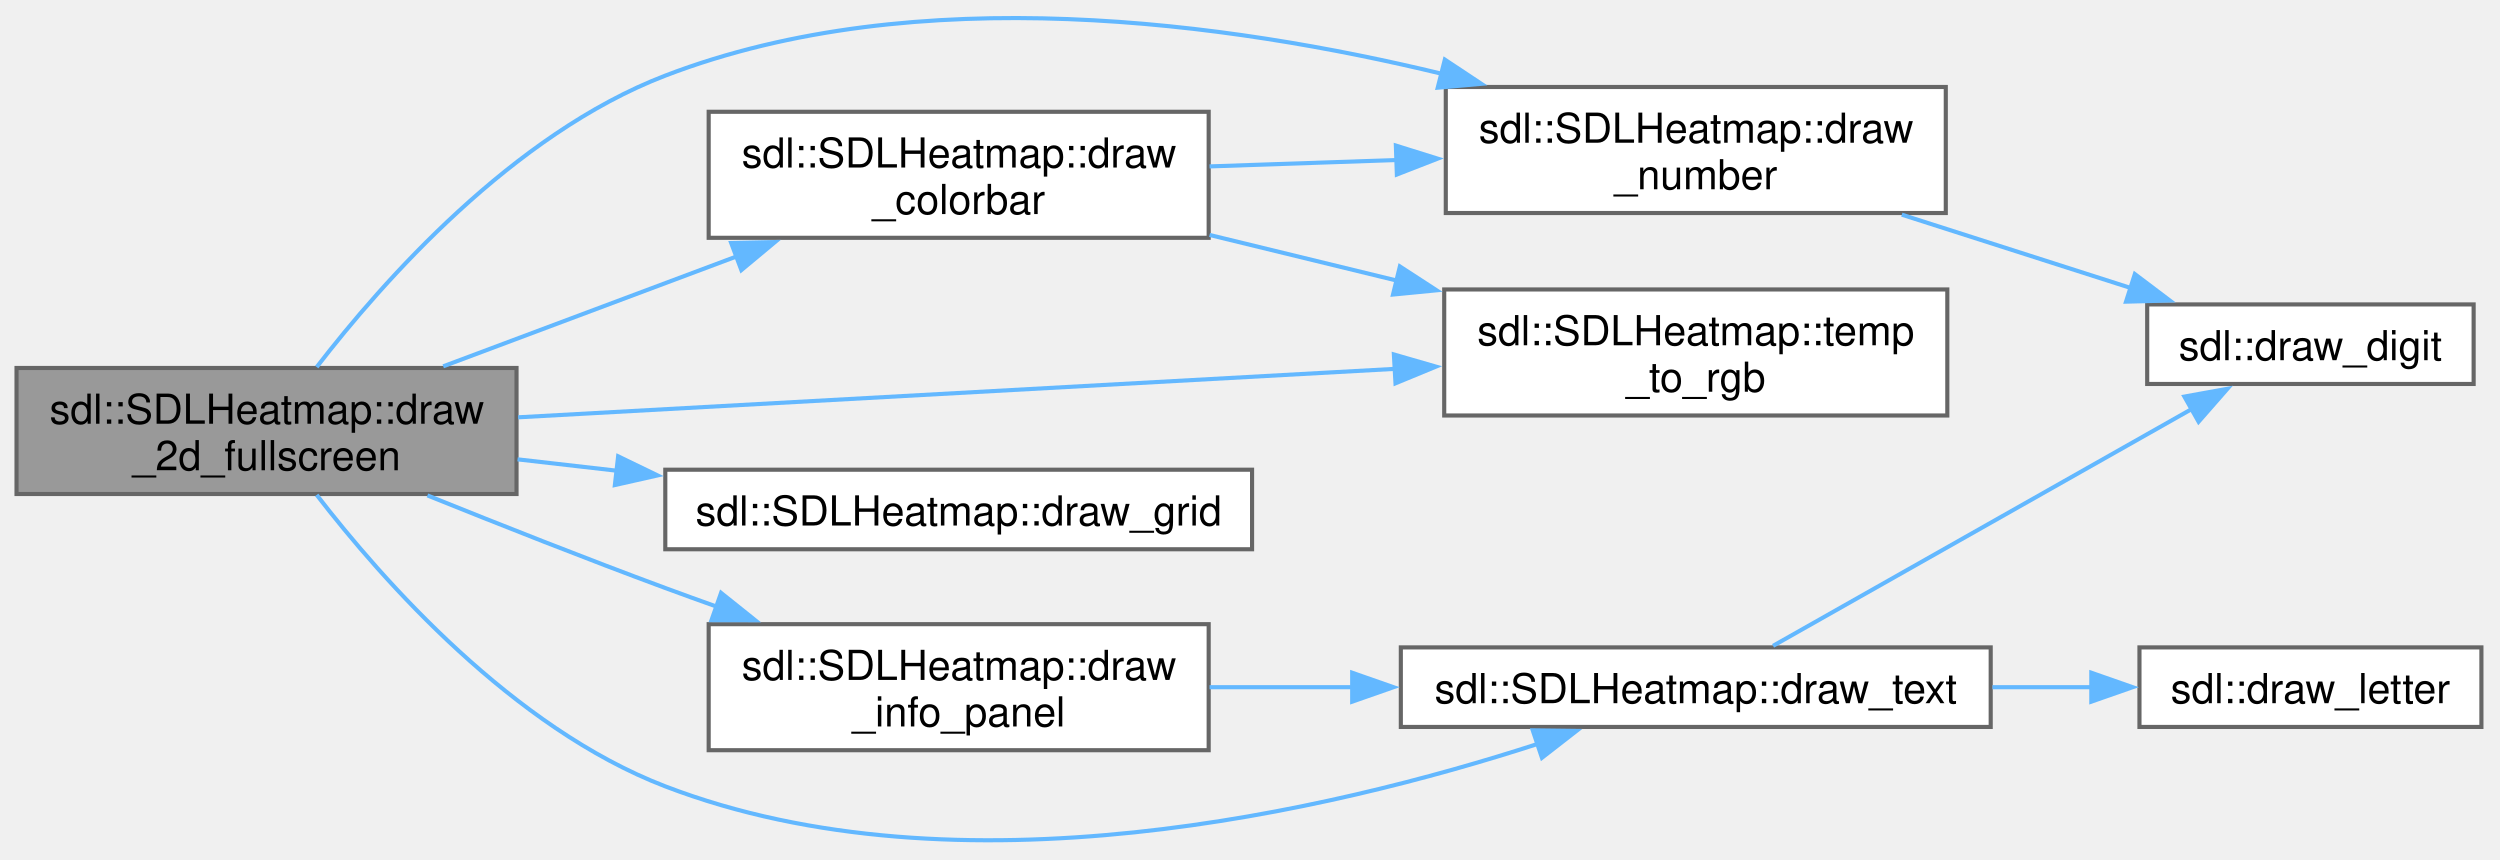
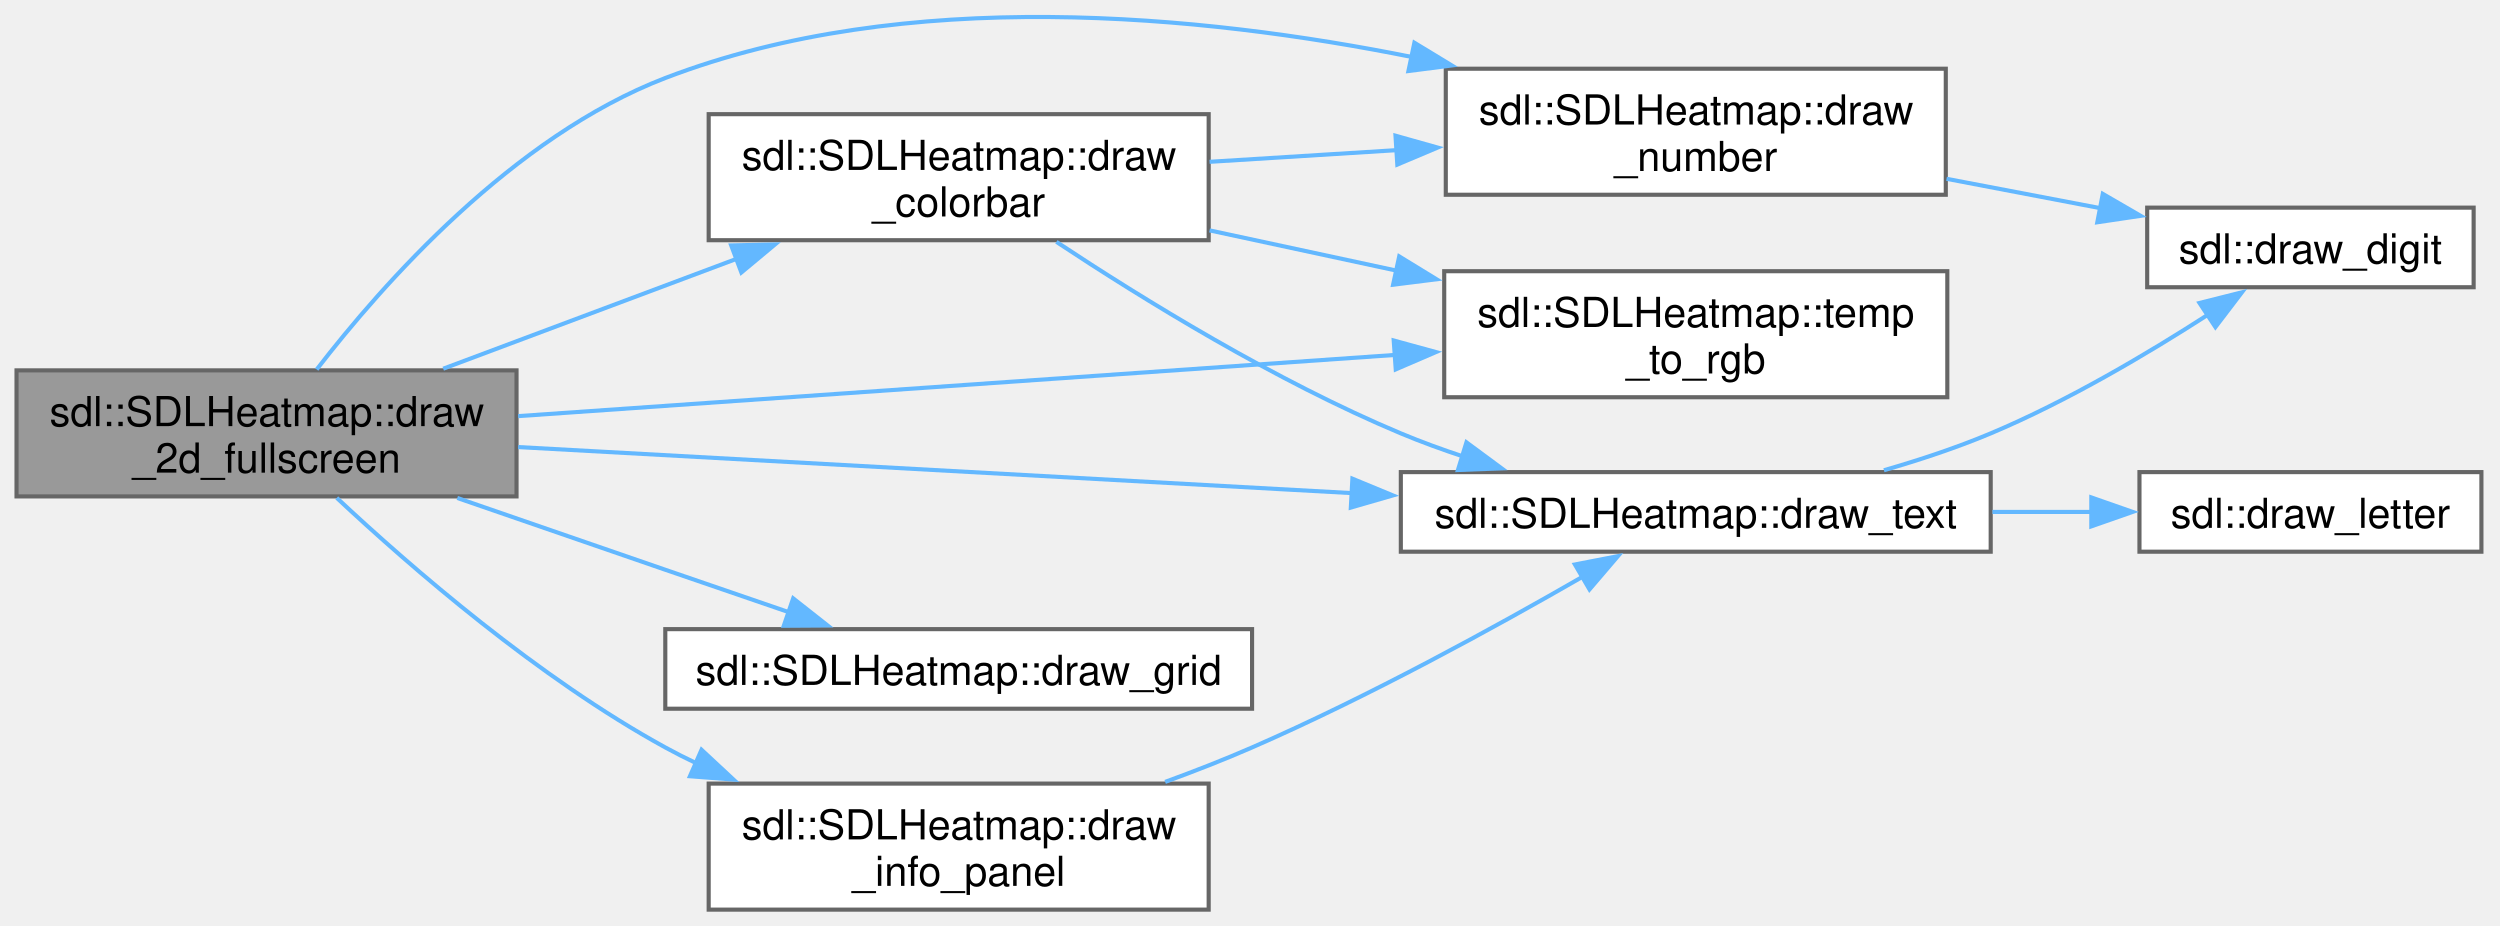
- <svg xmlns="http://www.w3.org/2000/svg" xmlns:xlink="http://www.w3.org/1999/xlink" width="605pt" height="208pt" viewBox="0.00 0.00 605.00 208.00">
-   <g id="graph0" class="graph" transform="scale(1 1) rotate(0) translate(4 204.03)">
+ <svg xmlns="http://www.w3.org/2000/svg" xmlns:xlink="http://www.w3.org/1999/xlink" width="605pt" height="224pt" viewBox="0.00 0.00 605.00 224.00">
+   <g id="graph0" class="graph" transform="scale(1 1) rotate(0) translate(4 220.13)">
    <g id="Node000001" class="node">
      <g id="a_Node000001">
        <a xlink:title=" ">
-           <polygon fill="#999999" stroke="#666666" points="121,-114.98 0,-114.98 0,-84.48 121,-84.48 121,-114.98" />
-           <text xml:space="preserve" text-anchor="start" x="8" y="-101.48" font-family="Helvetica,sans-Serif" font-size="10.00">sdl::SDLHeatmap::draw</text>
-           <text xml:space="preserve" text-anchor="middle" x="60.5" y="-90.23" font-family="Helvetica,sans-Serif" font-size="10.00">_2d_fullscreen</text>
+           <polygon fill="#999999" stroke="#666666" points="121,-130.5 0,-130.5 0,-100 121,-100 121,-130.5" />
+           <text xml:space="preserve" text-anchor="start" x="8" y="-117" font-family="Helvetica,sans-Serif" font-size="10.00">sdl::SDLHeatmap::draw</text>
+           <text xml:space="preserve" text-anchor="middle" x="60.5" y="-105.75" font-family="Helvetica,sans-Serif" font-size="10.00">_2d_fullscreen</text>
        </a>
      </g>
    </g>
    <g id="Node000002" class="node">
      <g id="a_Node000002">
        <a xlink:href="classsdl_1_1_s_d_l_heatmap.html#a9eccaaefe82bc20e222c36d6b93e80af" target="_top" xlink:title=" ">
-           <polygon fill="white" stroke="#666666" points="288.5,-176.98 167.5,-176.98 167.5,-146.48 288.5,-146.48 288.5,-176.98" />
-           <text xml:space="preserve" text-anchor="start" x="175.5" y="-163.48" font-family="Helvetica,sans-Serif" font-size="10.00">sdl::SDLHeatmap::draw</text>
-           <text xml:space="preserve" text-anchor="middle" x="228" y="-152.23" font-family="Helvetica,sans-Serif" font-size="10.00">_colorbar</text>
+           <polygon fill="white" stroke="#666666" points="288.5,-192.5 167.5,-192.5 167.5,-162 288.5,-162 288.5,-192.5" />
+           <text xml:space="preserve" text-anchor="start" x="175.5" y="-179" font-family="Helvetica,sans-Serif" font-size="10.00">sdl::SDLHeatmap::draw</text>
+           <text xml:space="preserve" text-anchor="middle" x="228" y="-167.75" font-family="Helvetica,sans-Serif" font-size="10.00">_colorbar</text>
        </a>
      </g>
    </g>
    <g id="edge1_Node000001_Node000002" class="edge">
      <g id="a_edge1_Node000001_Node000002">
        <a xlink:title=" ">
-           <path fill="none" stroke="#63b8ff" d="M103.26,-115.38C124.84,-123.46 151.39,-133.4 174.35,-142.01" />
-           <polygon fill="#63b8ff" stroke="#63b8ff" points="172.95,-145.22 183.55,-145.45 175.41,-138.67 172.95,-145.22" />
+           <path fill="none" stroke="#63b8ff" d="M103.26,-130.9C124.84,-138.98 151.39,-148.92 174.35,-157.53" />
+           <polygon fill="#63b8ff" stroke="#63b8ff" points="172.95,-160.74 183.55,-160.97 175.41,-154.19 172.95,-160.74" />
        </a>
      </g>
    </g>
    <g id="Node000003" class="node">
      <g id="a_Node000003">
        <a xlink:href="classsdl_1_1_s_d_l_heatmap.html#a0b9fb36b9fafa26b4ba4725b8d985cd9" target="_top" xlink:title=" ">
-           <polygon fill="white" stroke="#666666" points="466.88,-182.98 345.88,-182.98 345.88,-152.48 466.88,-152.48 466.88,-182.98" />
-           <text xml:space="preserve" text-anchor="start" x="353.88" y="-169.48" font-family="Helvetica,sans-Serif" font-size="10.00">sdl::SDLHeatmap::draw</text>
-           <text xml:space="preserve" text-anchor="middle" x="406.38" y="-158.23" font-family="Helvetica,sans-Serif" font-size="10.00">_number</text>
+           <polygon fill="white" stroke="#666666" points="466.88,-203.5 345.88,-203.5 345.88,-173 466.88,-173 466.88,-203.5" />
+           <text xml:space="preserve" text-anchor="start" x="353.88" y="-190" font-family="Helvetica,sans-Serif" font-size="10.00">sdl::SDLHeatmap::draw</text>
+           <text xml:space="preserve" text-anchor="middle" x="406.38" y="-178.75" font-family="Helvetica,sans-Serif" font-size="10.00">_number</text>
        </a>
      </g>
    </g>
-     <g id="edge10_Node000001_Node000003" class="edge">
-       <g id="a_edge10_Node000001_Node000003">
+     <g id="edge11_Node000001_Node000003" class="edge">
+       <g id="a_edge11_Node000001_Node000003">
        <a xlink:title=" ">
-           <path fill="none" stroke="#63b8ff" d="M72.64,-115.2C88.59,-135.88 120.13,-171.58 157,-185.73 217.92,-209.12 293.33,-198.67 344.98,-186.16" />
-           <polygon fill="#63b8ff" stroke="#63b8ff" points="345.65,-189.6 354.48,-183.75 343.93,-182.81 345.65,-189.6" />
+           <path fill="none" stroke="#63b8ff" d="M72.64,-130.72C88.59,-151.4 120.13,-187.1 157,-201.25 215.12,-223.56 286.55,-216.62 337.87,-206.3" />
+           <polygon fill="#63b8ff" stroke="#63b8ff" points="338.28,-209.79 347.34,-204.29 336.84,-202.94 338.28,-209.79" />
        </a>
      </g>
    </g>
    <g id="Node000005" class="node">
      <g id="a_Node000005">
-         <a xlink:href="classsdl_1_1_s_d_l_heatmap.html#a9b8e84cb883ff4143a80c670712a3f62" target="_top" xlink:title=" ">
-           <polygon fill="white" stroke="#666666" points="467.25,-133.98 345.5,-133.98 345.5,-103.48 467.25,-103.48 467.25,-133.98" />
-           <text xml:space="preserve" text-anchor="start" x="353.5" y="-120.48" font-family="Helvetica,sans-Serif" font-size="10.00">sdl::SDLHeatmap::temp</text>
-           <text xml:space="preserve" text-anchor="middle" x="406.38" y="-109.23" font-family="Helvetica,sans-Serif" font-size="10.00">_to_rgb</text>
+         <a xlink:href="classsdl_1_1_s_d_l_heatmap.html#ac4eb50b210494fc3432db40a0071ceed" target="_top" xlink:title=" ">
+           <polygon fill="white" stroke="#666666" points="477.75,-105.88 335,-105.88 335,-86.62 477.75,-86.62 477.75,-105.88" />
+           <text xml:space="preserve" text-anchor="middle" x="406.38" y="-92.38" font-family="Helvetica,sans-Serif" font-size="10.00">sdl::SDLHeatmap::draw_text</text>
        </a>
      </g>
    </g>
    <g id="edge12_Node000001_Node000005" class="edge">
      <g id="a_edge12_Node000001_Node000005">
        <a xlink:title=" ">
-           <path fill="none" stroke="#63b8ff" d="M121.4,-103.04C180.45,-106.3 270.74,-111.29 333.6,-114.77" />
-           <polygon fill="#63b8ff" stroke="#63b8ff" points="333.32,-118.25 343.5,-115.31 333.71,-111.27 333.32,-118.25" />
-         </a>
-       </g>
-     </g>
-     <g id="Node000006" class="node">
-       <g id="a_Node000006">
-         <a xlink:href="classsdl_1_1_s_d_l_heatmap.html#a71d7e2e5b1d745d8249a67b73d0e3841" target="_top" xlink:title=" ">
-           <polygon fill="white" stroke="#666666" points="299,-90.36 157,-90.36 157,-71.11 299,-71.11 299,-90.36" />
-           <text xml:space="preserve" text-anchor="middle" x="228" y="-76.86" font-family="Helvetica,sans-Serif" font-size="10.00">sdl::SDLHeatmap::draw_grid</text>
-         </a>
-       </g>
-     </g>
-     <g id="edge5_Node000001_Node000006" class="edge">
-       <g id="a_edge5_Node000001_Node000006">
-         <a xlink:title=" ">
-           <path fill="none" stroke="#63b8ff" d="M121.25,-92.87C129.05,-91.98 137.15,-91.05 145.24,-90.12" />
-           <polygon fill="#63b8ff" stroke="#63b8ff" points="145.59,-93.6 155.13,-88.98 144.8,-86.65 145.59,-93.6" />
+           <path fill="none" stroke="#63b8ff" d="M121.4,-111.94C177.28,-108.85 261.14,-104.22 323.25,-100.79" />
+           <polygon fill="#63b8ff" stroke="#63b8ff" points="323.28,-104.29 333.08,-100.24 322.9,-97.3 323.28,-104.29" />
        </a>
      </g>
    </g>
    <g id="Node000007" class="node">
      <g id="a_Node000007">
-         <a xlink:href="classsdl_1_1_s_d_l_heatmap.html#afb950bdd4b18f9356775188a8af3b56a" target="_top" xlink:title=" ">
-           <polygon fill="white" stroke="#666666" points="288.5,-52.98 167.5,-52.98 167.5,-22.48 288.5,-22.48 288.5,-52.98" />
-           <text xml:space="preserve" text-anchor="start" x="175.5" y="-39.48" font-family="Helvetica,sans-Serif" font-size="10.00">sdl::SDLHeatmap::draw</text>
-           <text xml:space="preserve" text-anchor="middle" x="228" y="-28.23" font-family="Helvetica,sans-Serif" font-size="10.00">_info_panel</text>
+         <a xlink:href="classsdl_1_1_s_d_l_heatmap.html#a9b8e84cb883ff4143a80c670712a3f62" target="_top" xlink:title=" ">
+           <polygon fill="white" stroke="#666666" points="467.25,-154.5 345.5,-154.5 345.5,-124 467.25,-124 467.25,-154.5" />
+           <text xml:space="preserve" text-anchor="start" x="353.5" y="-141" font-family="Helvetica,sans-Serif" font-size="10.00">sdl::SDLHeatmap::temp</text>
+           <text xml:space="preserve" text-anchor="middle" x="406.38" y="-129.75" font-family="Helvetica,sans-Serif" font-size="10.00">_to_rgb</text>
        </a>
      </g>
    </g>
-     <g id="edge6_Node000001_Node000007" class="edge">
-       <g id="a_edge6_Node000001_Node000007">
+     <g id="edge13_Node000001_Node000007" class="edge">
+       <g id="a_edge13_Node000001_Node000007">
        <a xlink:title=" ">
-           <path fill="none" stroke="#63b8ff" d="M99.44,-84.14C116.9,-77.1 137.92,-68.79 157,-61.73 161.09,-60.22 165.32,-58.69 169.58,-57.17" />
-           <polygon fill="#63b8ff" stroke="#63b8ff" points="170.5,-60.55 178.77,-53.93 168.18,-53.95 170.5,-60.55" />
+           <path fill="none" stroke="#63b8ff" d="M121.4,-119.43C180.45,-123.55 270.74,-129.85 333.6,-134.24" />
+           <polygon fill="#63b8ff" stroke="#63b8ff" points="333.28,-137.73 343.5,-134.93 333.77,-130.74 333.28,-137.73" />
        </a>
      </g>
    </g>
    <g id="Node000008" class="node">
      <g id="a_Node000008">
-         <a xlink:href="classsdl_1_1_s_d_l_heatmap.html#ac4eb50b210494fc3432db40a0071ceed" target="_top" xlink:title=" ">
-           <polygon fill="white" stroke="#666666" points="477.75,-47.36 335,-47.36 335,-28.11 477.75,-28.11 477.75,-47.36" />
-           <text xml:space="preserve" text-anchor="middle" x="406.38" y="-33.86" font-family="Helvetica,sans-Serif" font-size="10.00">sdl::SDLHeatmap::draw_text</text>
+         <a xlink:href="classsdl_1_1_s_d_l_heatmap.html#a71d7e2e5b1d745d8249a67b73d0e3841" target="_top" xlink:title=" ">
+           <polygon fill="white" stroke="#666666" points="299,-67.88 157,-67.88 157,-48.62 299,-48.62 299,-67.88" />
+           <text xml:space="preserve" text-anchor="middle" x="228" y="-54.38" font-family="Helvetica,sans-Serif" font-size="10.00">sdl::SDLHeatmap::draw_grid</text>
        </a>
      </g>
    </g>
-     <g id="edge11_Node000001_Node000008" class="edge">
-       <g id="a_edge11_Node000001_Node000008">
+     <g id="edge8_Node000001_Node000008" class="edge">
+       <g id="a_edge8_Node000001_Node000008">
        <a xlink:title=" ">
-           <path fill="none" stroke="#63b8ff" d="M72.64,-84.26C88.59,-63.58 120.13,-27.88 157,-13.73 227.91,13.49 318.21,-7.83 368.06,-23.98" />
-           <polygon fill="#63b8ff" stroke="#63b8ff" points="366.92,-27.29 377.51,-27.15 369.15,-20.65 366.92,-27.29" />
+           <path fill="none" stroke="#63b8ff" d="M106.67,-99.62C122.58,-94.12 140.58,-87.9 157,-82.25 166.71,-78.91 177.18,-75.31 186.99,-71.95" />
+           <polygon fill="#63b8ff" stroke="#63b8ff" points="187.95,-75.32 196.27,-68.77 185.68,-68.7 187.95,-75.32" />
+         </a>
+       </g>
+     </g>
+     <g id="Node000009" class="node">
+       <g id="a_Node000009">
+         <a xlink:href="classsdl_1_1_s_d_l_heatmap.html#afb950bdd4b18f9356775188a8af3b56a" target="_top" xlink:title=" ">
+           <polygon fill="white" stroke="#666666" points="288.5,-30.5 167.5,-30.5 167.5,0 288.5,0 288.5,-30.5" />
+           <text xml:space="preserve" text-anchor="start" x="175.5" y="-17" font-family="Helvetica,sans-Serif" font-size="10.00">sdl::SDLHeatmap::draw</text>
+           <text xml:space="preserve" text-anchor="middle" x="228" y="-5.75" font-family="Helvetica,sans-Serif" font-size="10.00">_info_panel</text>
+         </a>
+       </g>
+     </g>
+     <g id="edge9_Node000001_Node000009" class="edge">
+       <g id="a_edge9_Node000001_Node000009">
+         <a xlink:title=" ">
+           <path fill="none" stroke="#63b8ff" d="M77.5,-99.64C95.53,-82.77 126.34,-56.05 157,-39.25 159.46,-37.9 162.02,-36.6 164.63,-35.37" />
+           <polygon fill="#63b8ff" stroke="#63b8ff" points="165.77,-38.69 173.52,-31.47 162.96,-32.28 165.77,-38.69" />
        </a>
      </g>
    </g>
    <g id="edge2_Node000002_Node000003" class="edge">
      <g id="a_edge2_Node000002_Node000003">
        <a xlink:title=" ">
-           <path fill="none" stroke="#63b8ff" d="M288.71,-163.76C303.29,-164.26 319.02,-164.79 334.08,-165.31" />
-           <polygon fill="#63b8ff" stroke="#63b8ff" points="333.8,-168.8 343.91,-165.64 334.04,-161.8 333.8,-168.8" />
+           <path fill="none" stroke="#63b8ff" d="M288.71,-180.97C303.29,-181.88 319.02,-182.86 334.08,-183.8" />
+           <polygon fill="#63b8ff" stroke="#63b8ff" points="333.71,-187.29 343.91,-184.42 334.15,-180.3 333.71,-187.29" />
        </a>
      </g>
    </g>
    <g id="edge4_Node000002_Node000005" class="edge">
      <g id="a_edge4_Node000002_Node000005">
        <a xlink:title=" ">
-           <path fill="none" stroke="#63b8ff" d="M288.71,-147.17C303.35,-143.6 319.16,-139.75 334.27,-136.07" />
-           <polygon fill="#63b8ff" stroke="#63b8ff" points="334.77,-139.55 343.65,-133.78 333.11,-132.75 334.77,-139.55" />
+           <path fill="none" stroke="#63b8ff" d="M251.65,-161.6C272.51,-147.79 304.71,-127.93 335,-115.25 339.85,-113.22 344.98,-111.35 350.18,-109.63" />
+           <polygon fill="#63b8ff" stroke="#63b8ff" points="350.88,-113.08 359.4,-106.79 348.82,-106.39 350.88,-113.08" />
+         </a>
+       </g>
+     </g>
+     <g id="edge7_Node000002_Node000007" class="edge">
+       <g id="a_edge7_Node000002_Node000007">
+         <a xlink:title=" ">
+           <path fill="none" stroke="#63b8ff" d="M288.71,-164.38C303.35,-161.23 319.16,-157.83 334.27,-154.57" />
+           <polygon fill="#63b8ff" stroke="#63b8ff" points="334.61,-158.08 343.64,-152.55 333.13,-151.23 334.61,-158.08" />
        </a>
      </g>
    </g>
    <g id="Node000004" class="node">
      <g id="a_Node000004">
        <a xlink:href="namespacesdl.html#aa3e8187f011be2af6cdd67f41fca97d6" target="_top" xlink:title=" ">
-           <polygon fill="white" stroke="#666666" points="594.62,-130.36 515.62,-130.36 515.62,-111.11 594.62,-111.11 594.62,-130.36" />
-           <text xml:space="preserve" text-anchor="middle" x="555.12" y="-116.86" font-family="Helvetica,sans-Serif" font-size="10.00">sdl::draw_digit</text>
+           <polygon fill="white" stroke="#666666" points="594.62,-169.88 515.62,-169.88 515.62,-150.62 594.62,-150.62 594.62,-169.88" />
+           <text xml:space="preserve" text-anchor="middle" x="555.12" y="-156.38" font-family="Helvetica,sans-Serif" font-size="10.00">sdl::draw_digit</text>
        </a>
      </g>
    </g>
    <g id="edge3_Node000003_Node000004" class="edge">
      <g id="a_edge3_Node000003_Node000004">
        <a xlink:title=" ">
-           <path fill="none" stroke="#63b8ff" d="M456.24,-152.08C474.16,-146.34 494.28,-139.9 511.6,-134.35" />
-           <polygon fill="#63b8ff" stroke="#63b8ff" points="512.63,-137.7 521.09,-131.31 510.5,-131.03 512.63,-137.7" />
+           <path fill="none" stroke="#63b8ff" d="M467.06,-176.86C479.45,-174.5 492.38,-172.03 504.36,-169.74" />
+           <polygon fill="#63b8ff" stroke="#63b8ff" points="504.87,-173.21 514.03,-167.9 503.55,-166.34 504.87,-173.21" />
        </a>
      </g>
    </g>
-     <g id="edge7_Node000007_Node000008" class="edge">
-       <g id="a_edge7_Node000007_Node000008">
+     <g id="edge5_Node000005_Node000004" class="edge">
+       <g id="a_edge5_Node000005_Node000004">
        <a xlink:title=" ">
-           <path fill="none" stroke="#63b8ff" d="M288.71,-37.73C299.92,-37.73 311.82,-37.73 323.56,-37.73" />
-           <polygon fill="#63b8ff" stroke="#63b8ff" points="323.23,-41.23 333.23,-37.73 323.23,-34.23 323.23,-41.23" />
+           <path fill="none" stroke="#63b8ff" d="M451.91,-106.33C460.62,-108.84 469.58,-111.82 477.75,-115.25 496.31,-123.05 515.84,-134.63 530.51,-144.09" />
+           <polygon fill="#63b8ff" stroke="#63b8ff" points="528.28,-146.81 538.55,-149.39 532.13,-140.97 528.28,-146.81" />
        </a>
      </g>
    </g>
-     <g id="edge8_Node000008_Node000004" class="edge">
-       <g id="a_edge8_Node000008_Node000004">
-         <a xlink:title=" ">
-           <path fill="none" stroke="#63b8ff" d="M425.08,-47.74C450.31,-62.01 496.85,-88.33 526.6,-105.16" />
-           <polygon fill="#63b8ff" stroke="#63b8ff" points="524.62,-108.06 535.04,-109.94 528.06,-101.97 524.62,-108.06" />
+     <g id="Node000006" class="node">
+       <g id="a_Node000006">
+         <a xlink:href="namespacesdl.html#af1063550d176be4c42d353aaad43c27a" target="_top" xlink:title=" ">
+           <polygon fill="white" stroke="#666666" points="596.5,-105.88 513.75,-105.88 513.75,-86.62 596.5,-86.62 596.5,-105.88" />
+           <text xml:space="preserve" text-anchor="middle" x="555.12" y="-92.38" font-family="Helvetica,sans-Serif" font-size="10.00">sdl::draw_letter</text>
        </a>
      </g>
    </g>
-     <g id="Node000009" class="node">
-       <g id="a_Node000009">
-         <a xlink:href="namespacesdl.html#af1063550d176be4c42d353aaad43c27a" target="_top" xlink:title=" ">
-           <polygon fill="white" stroke="#666666" points="596.5,-47.36 513.75,-47.36 513.75,-28.11 596.5,-28.11 596.5,-47.36" />
-           <text xml:space="preserve" text-anchor="middle" x="555.12" y="-33.86" font-family="Helvetica,sans-Serif" font-size="10.00">sdl::draw_letter</text>
+     <g id="edge6_Node000005_Node000006" class="edge">
+       <g id="a_edge6_Node000005_Node000006">
+         <a xlink:title=" ">
+           <path fill="none" stroke="#63b8ff" d="M478.17,-96.25C486.25,-96.25 494.37,-96.25 502.14,-96.25" />
+           <polygon fill="#63b8ff" stroke="#63b8ff" points="502.1,-99.75 512.1,-96.25 502.1,-92.75 502.1,-99.75" />
        </a>
      </g>
    </g>
-     <g id="edge9_Node000008_Node000009" class="edge">
-       <g id="a_edge9_Node000008_Node000009">
+     <g id="edge10_Node000009_Node000005" class="edge">
+       <g id="a_edge10_Node000009_Node000005">
        <a xlink:title=" ">
-           <path fill="none" stroke="#63b8ff" d="M478.17,-37.73C486.25,-37.73 494.37,-37.73 502.14,-37.73" />
-           <polygon fill="#63b8ff" stroke="#63b8ff" points="502.1,-41.23 512.1,-37.73 502.1,-34.23 502.1,-41.23" />
+           <path fill="none" stroke="#63b8ff" d="M277.97,-30.91C285.09,-33.51 292.29,-36.32 299,-39.25 327.1,-51.5 357.82,-68.36 378.99,-80.56" />
+           <polygon fill="#63b8ff" stroke="#63b8ff" points="377.13,-83.53 387.54,-85.54 380.66,-77.49 377.13,-83.53" />
        </a>
      </g>
    </g>
  </g>
</svg>
